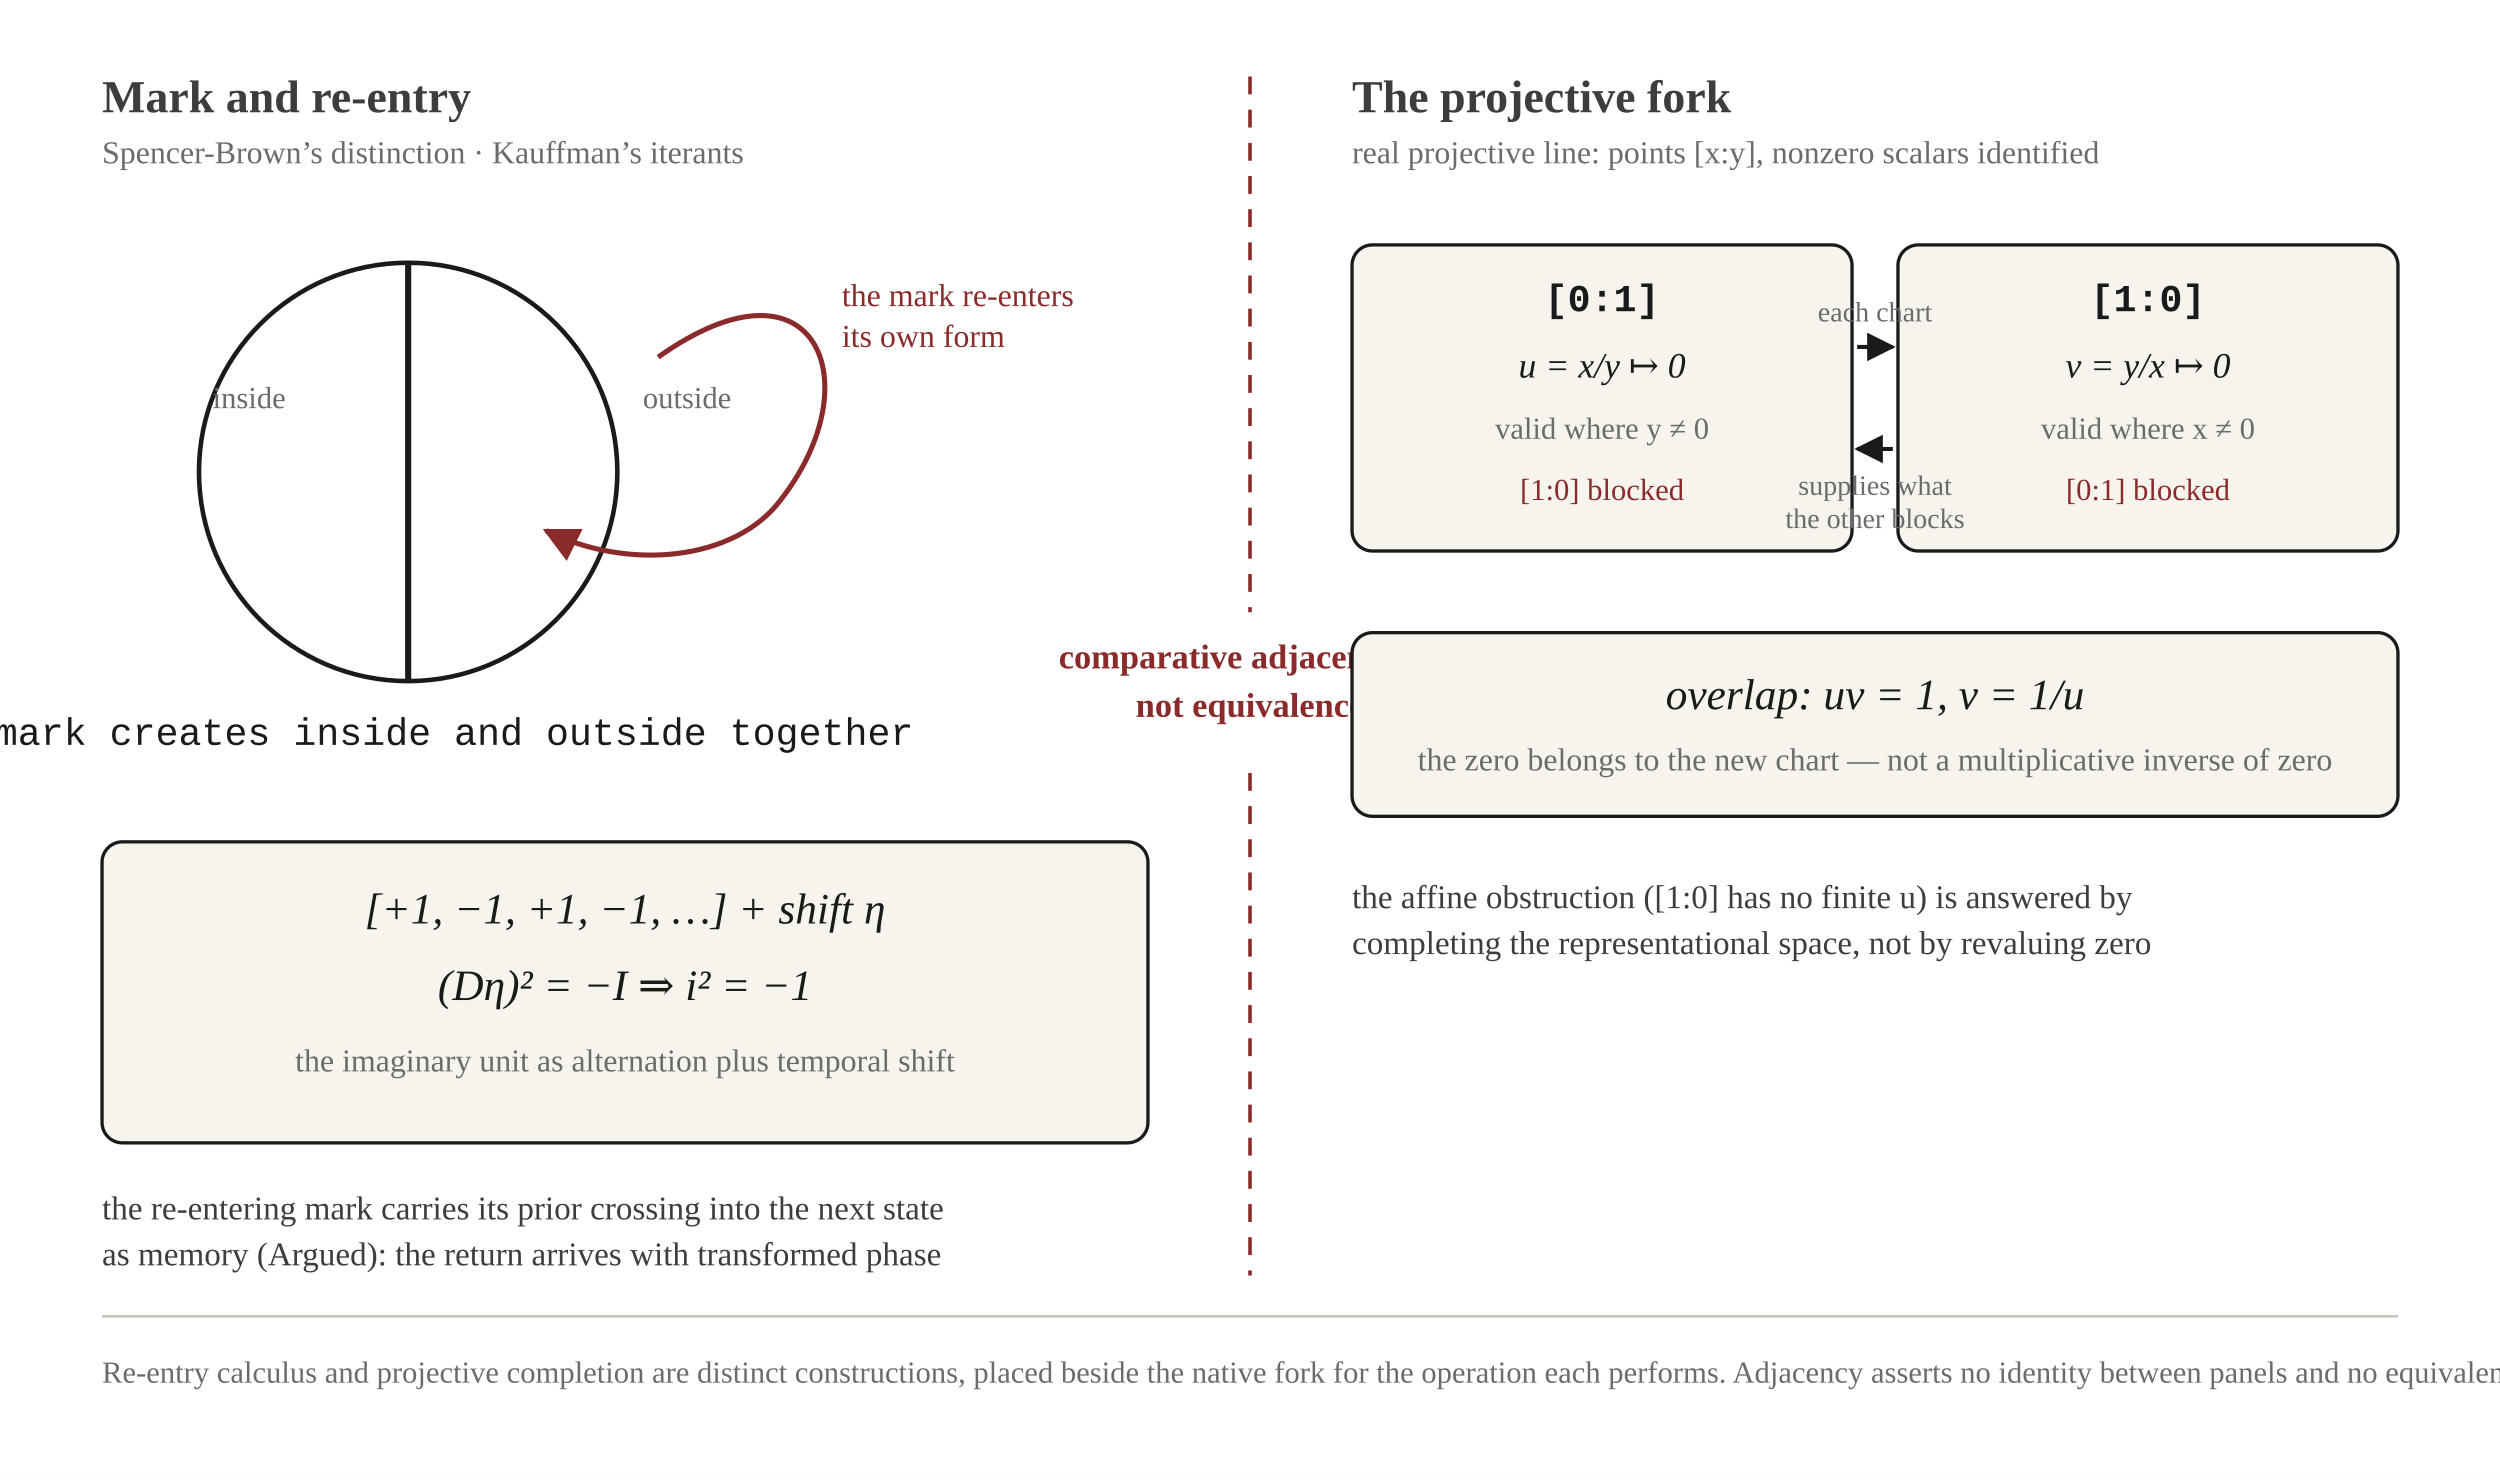
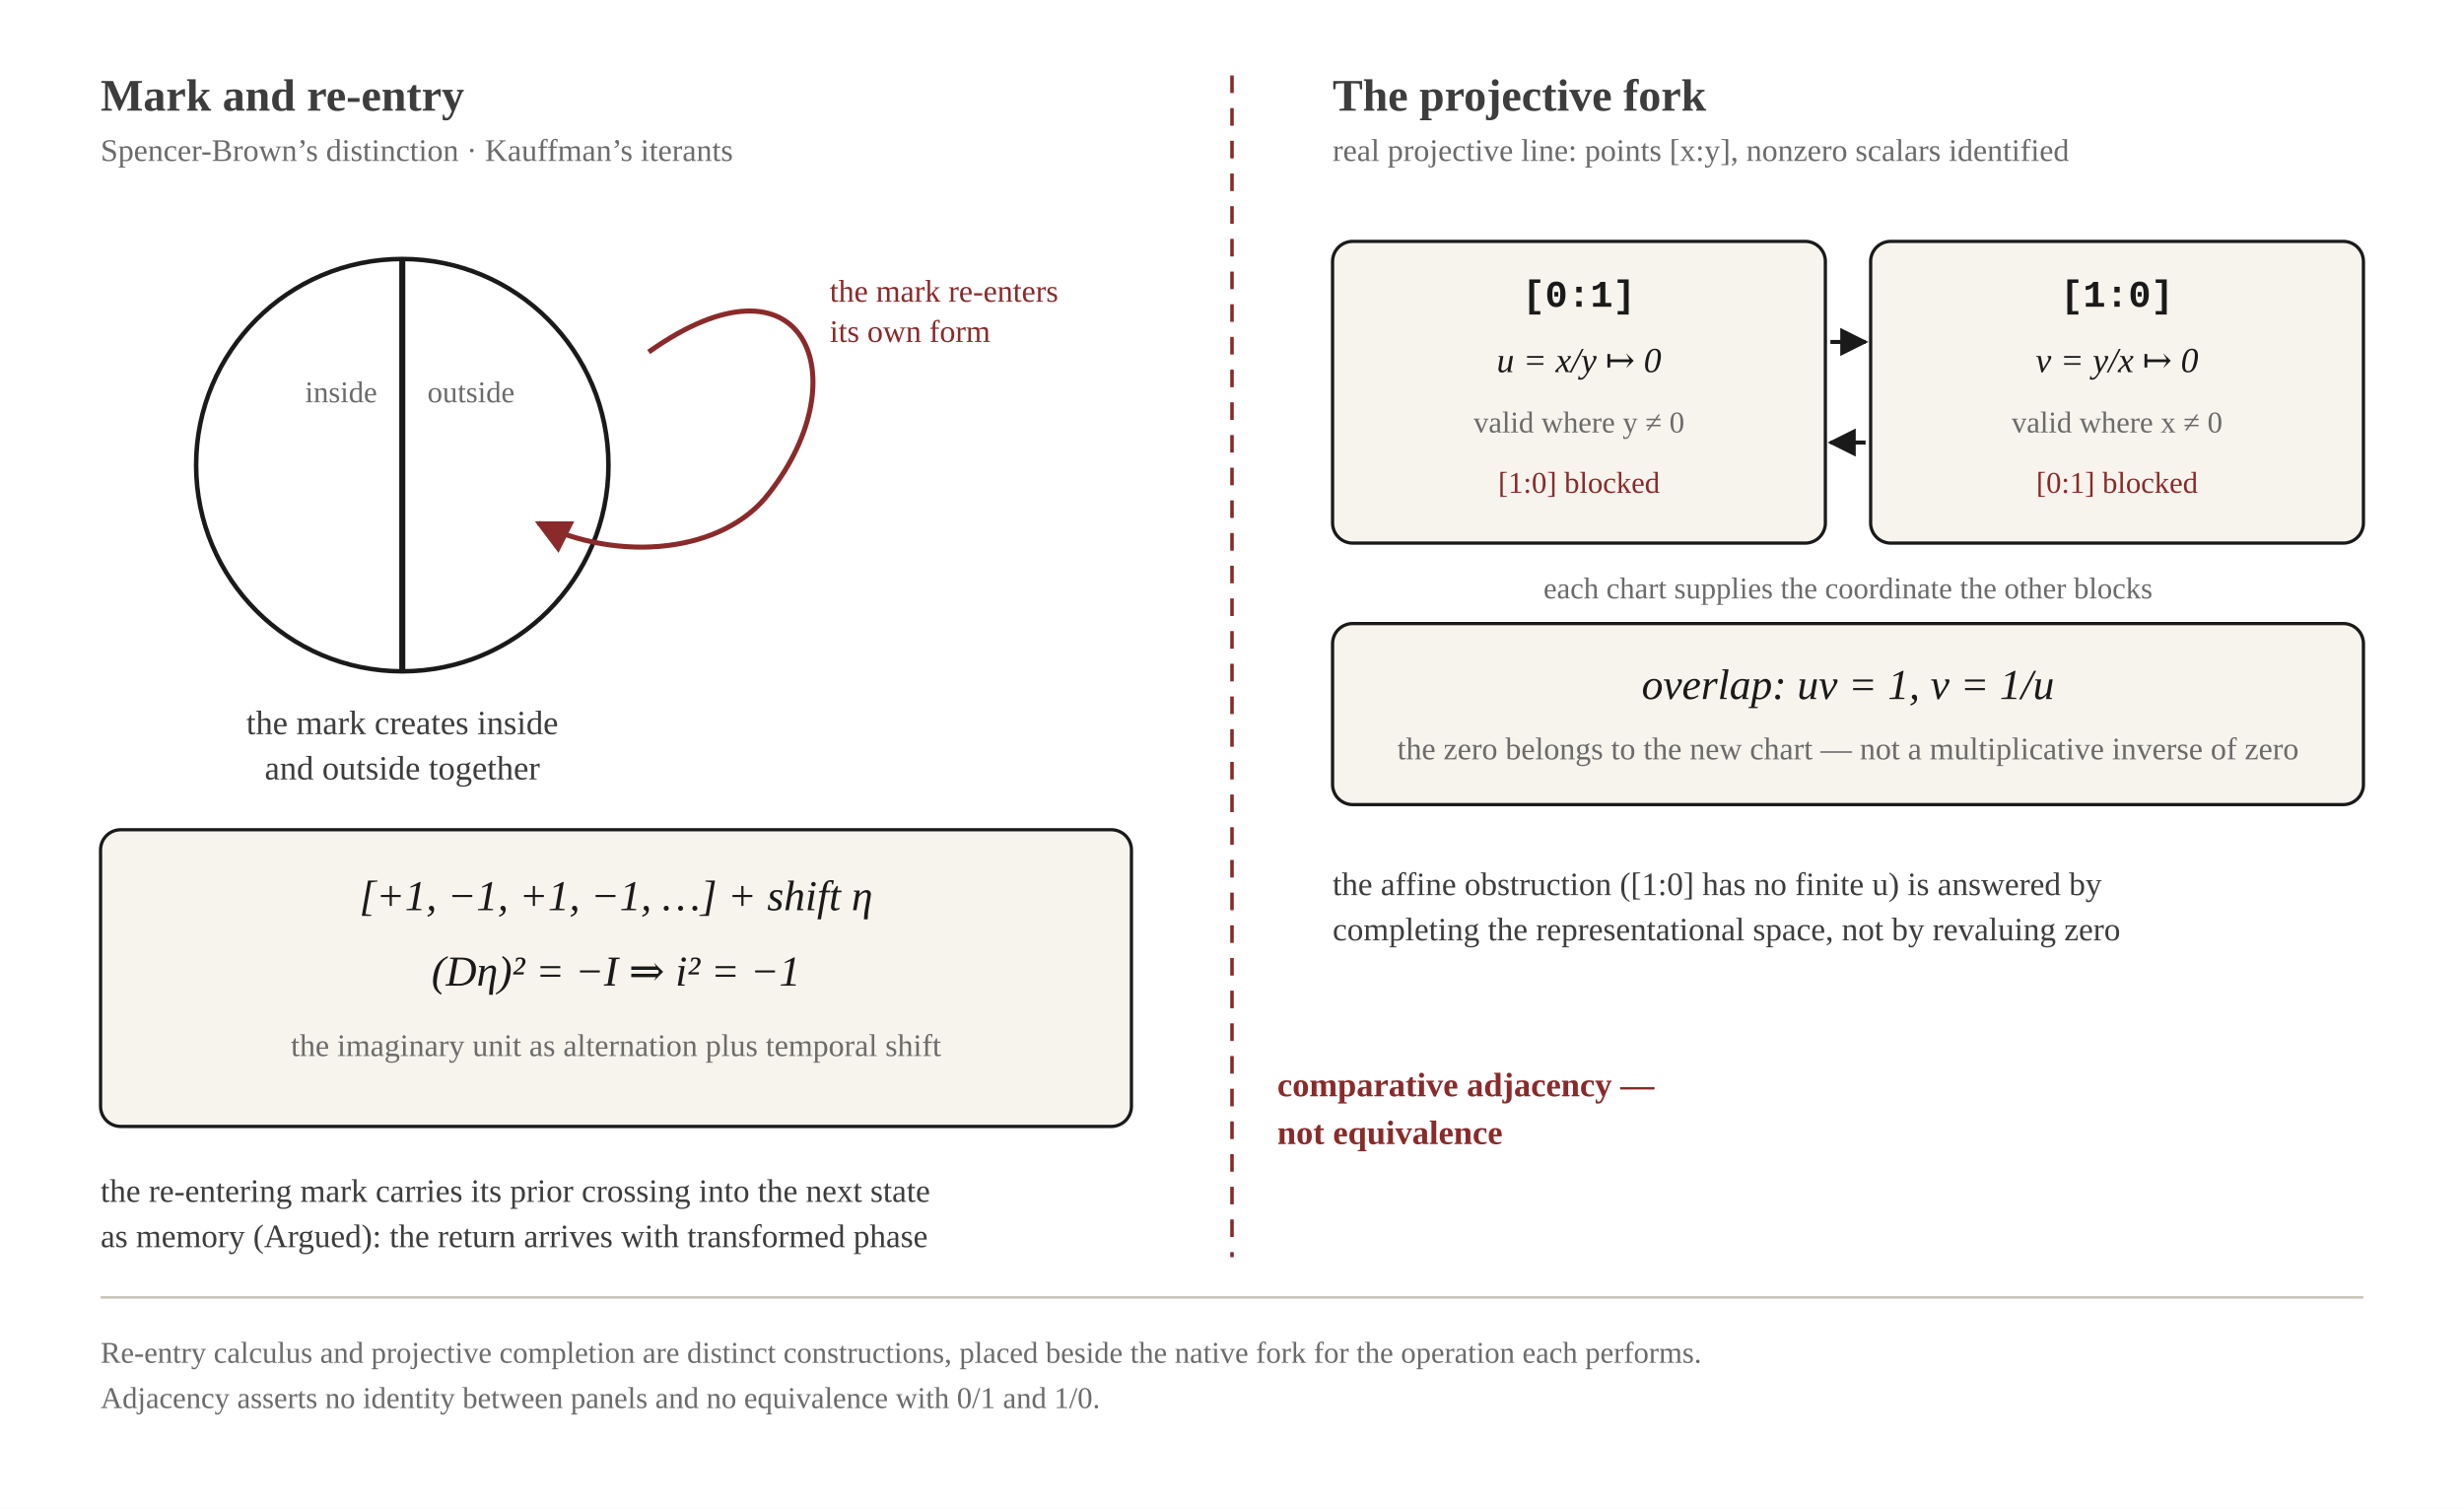
- <svg xmlns="http://www.w3.org/2000/svg" width="980" height="580" viewBox="0 0 980 580" role="img" aria-labelledby="t d">
+ <svg xmlns="http://www.w3.org/2000/svg" width="980" height="600" viewBox="0 0 980 600" role="img" aria-labelledby="t d">
  <defs>
    <marker id="arr3" viewBox="0 0 10 10" refX="9" refY="5" markerWidth="7" markerHeight="7" orient="auto-start-reverse">
      <path d="M0,0 L10,5 L0,10 z" fill="#1a1a1a" />
    </marker>
    <marker id="arr3a" viewBox="0 0 10 10" refX="9" refY="5" markerWidth="7" markerHeight="7" orient="auto-start-reverse">
      <path d="M0,0 L10,5 L0,10 z" fill="#8a2a2a" />
    </marker>
  </defs>
  <style>
    .tok  { font-family: "Courier New", Courier, monospace; fill: #1a1a1a; }
    .math { font-family: Georgia, "Times New Roman", serif; font-style: italic; fill: #1a1a1a; }
    .lab  { font-family: Georgia, "Times New Roman", serif; fill: #3d3d3d; }
    .mut  { font-family: Georgia, "Times New Roman", serif; fill: #6b6b6b; }
    .acc  { fill: #8a2a2a; }
    .card { fill: #f7f4ee; stroke: #1a1a1a; stroke-width: 1.3; }
  </style>
-   <rect x="0" y="0" width="980" height="580" fill="#ffffff" />
+   <rect x="0" y="0" width="980" height="600" fill="#ffffff" />
  <line x1="490" y1="30" x2="490" y2="500" stroke="#8a2a2a" stroke-width="1.4" stroke-dasharray="7 6" />
-   <rect x="392" y="240" width="196" height="58" fill="#ffffff" />
-   <text class="lab acc" x="490" y="262" font-size="13.5" text-anchor="middle" font-weight="bold">comparative adjacency —</text>
-   <text class="lab acc" x="490" y="281" font-size="13.5" text-anchor="middle" font-weight="bold">not equivalence</text>
+   <text class="lab acc" x="508" y="436" font-size="13.5" font-weight="bold">comparative adjacency —</text>
+   <text class="lab acc" x="508" y="455" font-size="13.5" font-weight="bold">not equivalence</text>
  <text class="lab" x="40" y="44" font-size="18" font-weight="bold">Mark and re-entry</text>
  <text class="mut" x="40" y="64" font-size="12.5">Spencer-Brown’s distinction · Kauffman’s iterants</text>
  <circle cx="160" cy="185" r="82" fill="none" stroke="#1a1a1a" stroke-width="1.8" />
  <line x1="160" y1="103" x2="160" y2="267" stroke="#1a1a1a" stroke-width="2.4" />
-   <text class="mut" x="112" y="160" font-size="12" text-anchor="end">inside</text>
-   <text class="mut" x="252" y="160" font-size="12">outside</text>
-   <text class="tok" x="160" y="292" font-size="15" text-anchor="middle">the mark creates inside and outside together</text>
+   <text class="mut" x="150" y="160" font-size="12" text-anchor="end">inside</text>
+   <text class="mut" x="170" y="160" font-size="12">outside</text>
+   <text class="lab" x="160" y="292" font-size="13.5" text-anchor="middle">the mark creates inside</text>
+   <text class="lab" x="160" y="310" font-size="13.5" text-anchor="middle">and outside together</text>
  <path d="M 258 140 C 320 96, 342 150, 306 196 C 288 220, 246 224, 214 208" fill="none" stroke="#8a2a2a" stroke-width="2" marker-end="url(#arr3a)" />
  <text class="lab acc" x="330" y="120" font-size="12.5">the mark re-enters</text>
  <text class="lab acc" x="330" y="136" font-size="12.5">its own form</text>
  <rect class="card" x="40" y="330" width="410" height="118" rx="8" />
  <text class="math" x="245" y="362" font-size="17" text-anchor="middle">[+1, −1, +1, −1, …]  +  shift η</text>
  <text class="math" x="245" y="392" font-size="17" text-anchor="middle">(Dη)² = −I  ⇒  i² = −1</text>
  <text class="mut" x="245" y="420" font-size="12.5" text-anchor="middle">the imaginary unit as alternation plus temporal shift</text>
  <text class="lab" x="40" y="478" font-size="13">the re-entering mark carries its prior crossing into the next state</text>
  <text class="lab" x="40" y="496" font-size="13">as memory (Argued): the return arrives with transformed phase</text>
  <text class="lab" x="530" y="44" font-size="18" font-weight="bold">The projective fork</text>
  <text class="mut" x="530" y="64" font-size="12.5">real projective line: points [x:y], nonzero scalars identified</text>
  <g>
    <rect class="card" x="530" y="96" width="196" height="120" rx="8" />
    <text class="tok" x="628" y="122" font-size="15" text-anchor="middle" font-weight="bold">[0:1]</text>
    <text class="math" x="628" y="148" font-size="14" text-anchor="middle">u = x/y  ↦  0</text>
    <text class="mut" x="628" y="172" font-size="12" text-anchor="middle">valid where y ≠ 0</text>
    <text class="acc" x="628" y="196" font-size="12" text-anchor="middle">[1:0] blocked</text>
    <rect class="card" x="744" y="96" width="196" height="120" rx="8" />
    <text class="tok" x="842" y="122" font-size="15" text-anchor="middle" font-weight="bold">[1:0]</text>
    <text class="math" x="842" y="148" font-size="14" text-anchor="middle">v = y/x  ↦  0</text>
    <text class="mut" x="842" y="172" font-size="12" text-anchor="middle">valid where x ≠ 0</text>
    <text class="acc" x="842" y="196" font-size="12" text-anchor="middle">[0:1] blocked</text>
    <line x1="728" y1="136" x2="742" y2="136" stroke="#1a1a1a" stroke-width="1.6" marker-end="url(#arr3)" />
    <line x1="742" y1="176" x2="728" y2="176" stroke="#1a1a1a" stroke-width="1.6" marker-end="url(#arr3)" />
-     <text class="mut" x="735" y="126" font-size="11" text-anchor="middle">each chart</text>
-     <text class="mut" x="735" y="194" font-size="11" text-anchor="middle">supplies what</text>
-     <text class="mut" x="735" y="207" font-size="11" text-anchor="middle">the other blocks</text>
+     <text class="mut" x="735" y="238" font-size="12" text-anchor="middle">each chart supplies the coordinate the other blocks</text>
  </g>
  <rect class="card" x="530" y="248" width="410" height="72" rx="8" />
  <text class="math" x="735" y="278" font-size="17" text-anchor="middle">overlap:  uv = 1,   v = 1/u</text>
  <text class="mut" x="735" y="302" font-size="12.5" text-anchor="middle">the zero belongs to the new chart — not a multiplicative inverse of zero</text>
  <text class="lab" x="530" y="356" font-size="13">the affine obstruction ([1:0] has no finite u) is answered by</text>
  <text class="lab" x="530" y="374" font-size="13">completing the representational space, not by revaluing zero</text>
  <line x1="40" y1="516" x2="940" y2="516" stroke="#c9c4ba" stroke-width="1" />
-   <text class="mut" x="40" y="542" font-size="12">Re-entry calculus and projective completion are distinct constructions, placed beside the native fork for the operation each performs. Adjacency asserts no identity between panels and no equivalence with `0/1` and `1/0`.</text>
+   <text class="mut" x="40" y="542" font-size="12">Re-entry calculus and projective completion are distinct constructions, placed beside the native fork for the operation each performs.</text>
+   <text class="mut" x="40" y="560" font-size="12">Adjacency asserts no identity between panels and no equivalence with 0/1 and 1/0.</text>
</svg>
